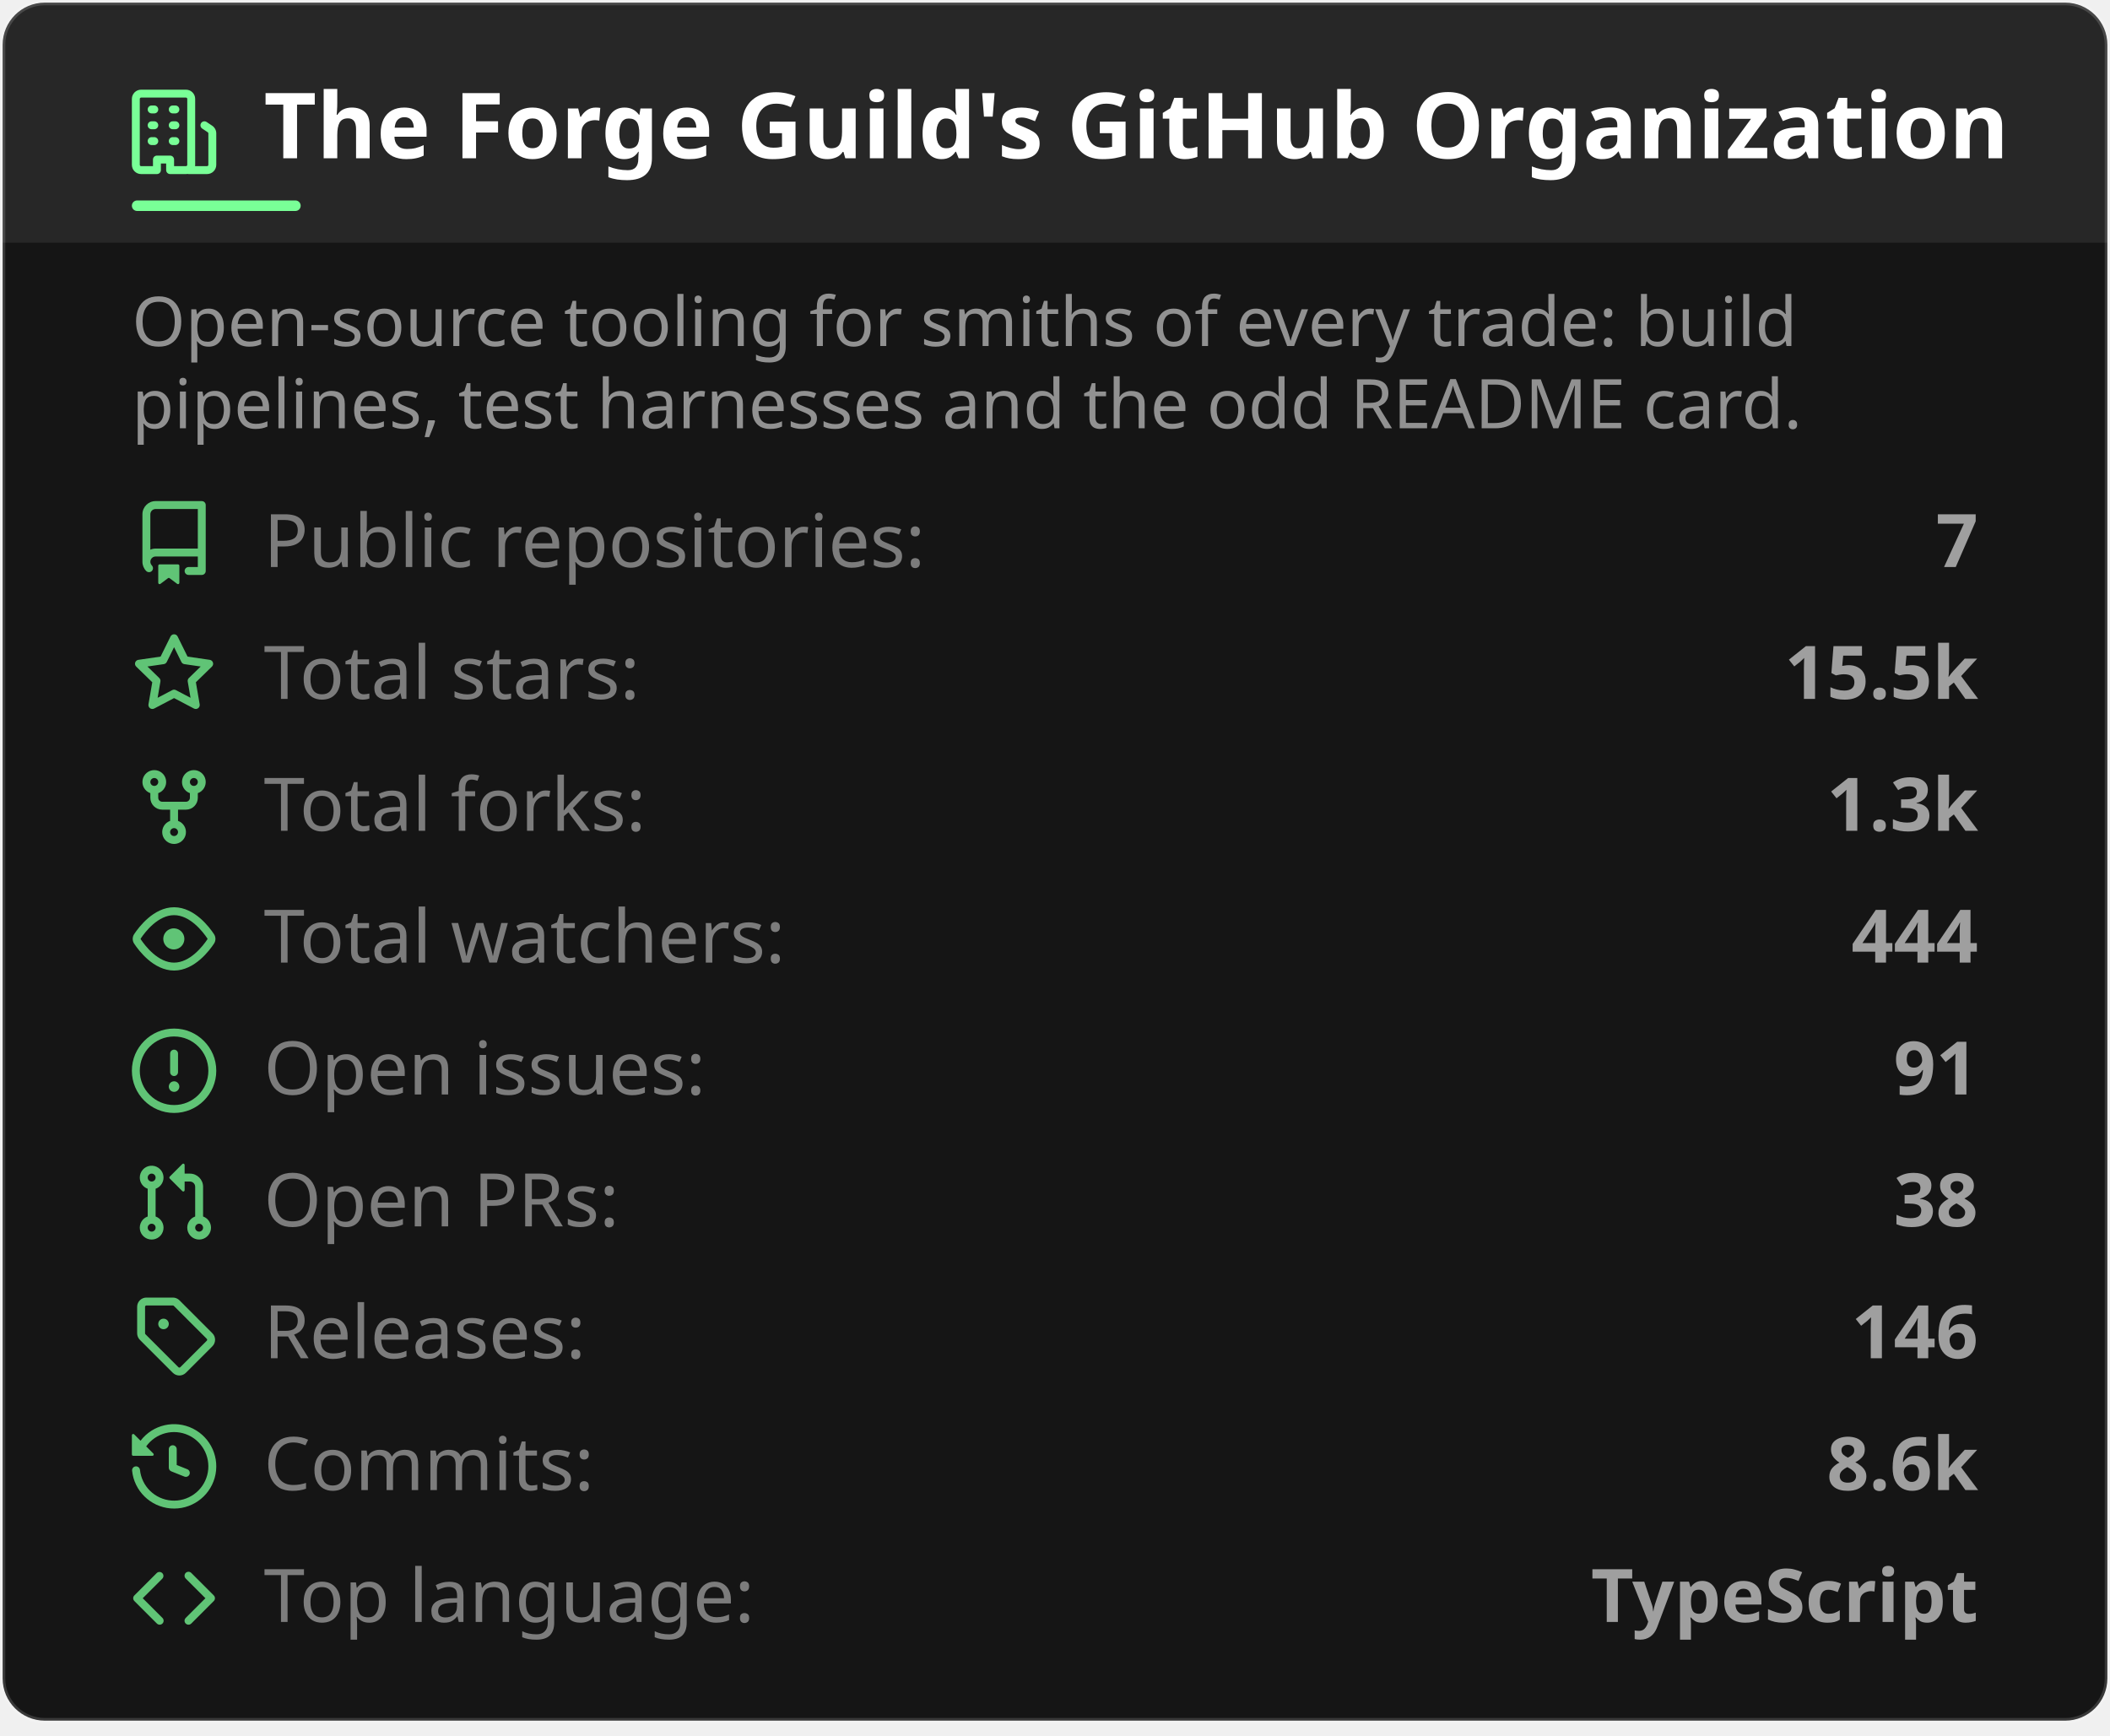
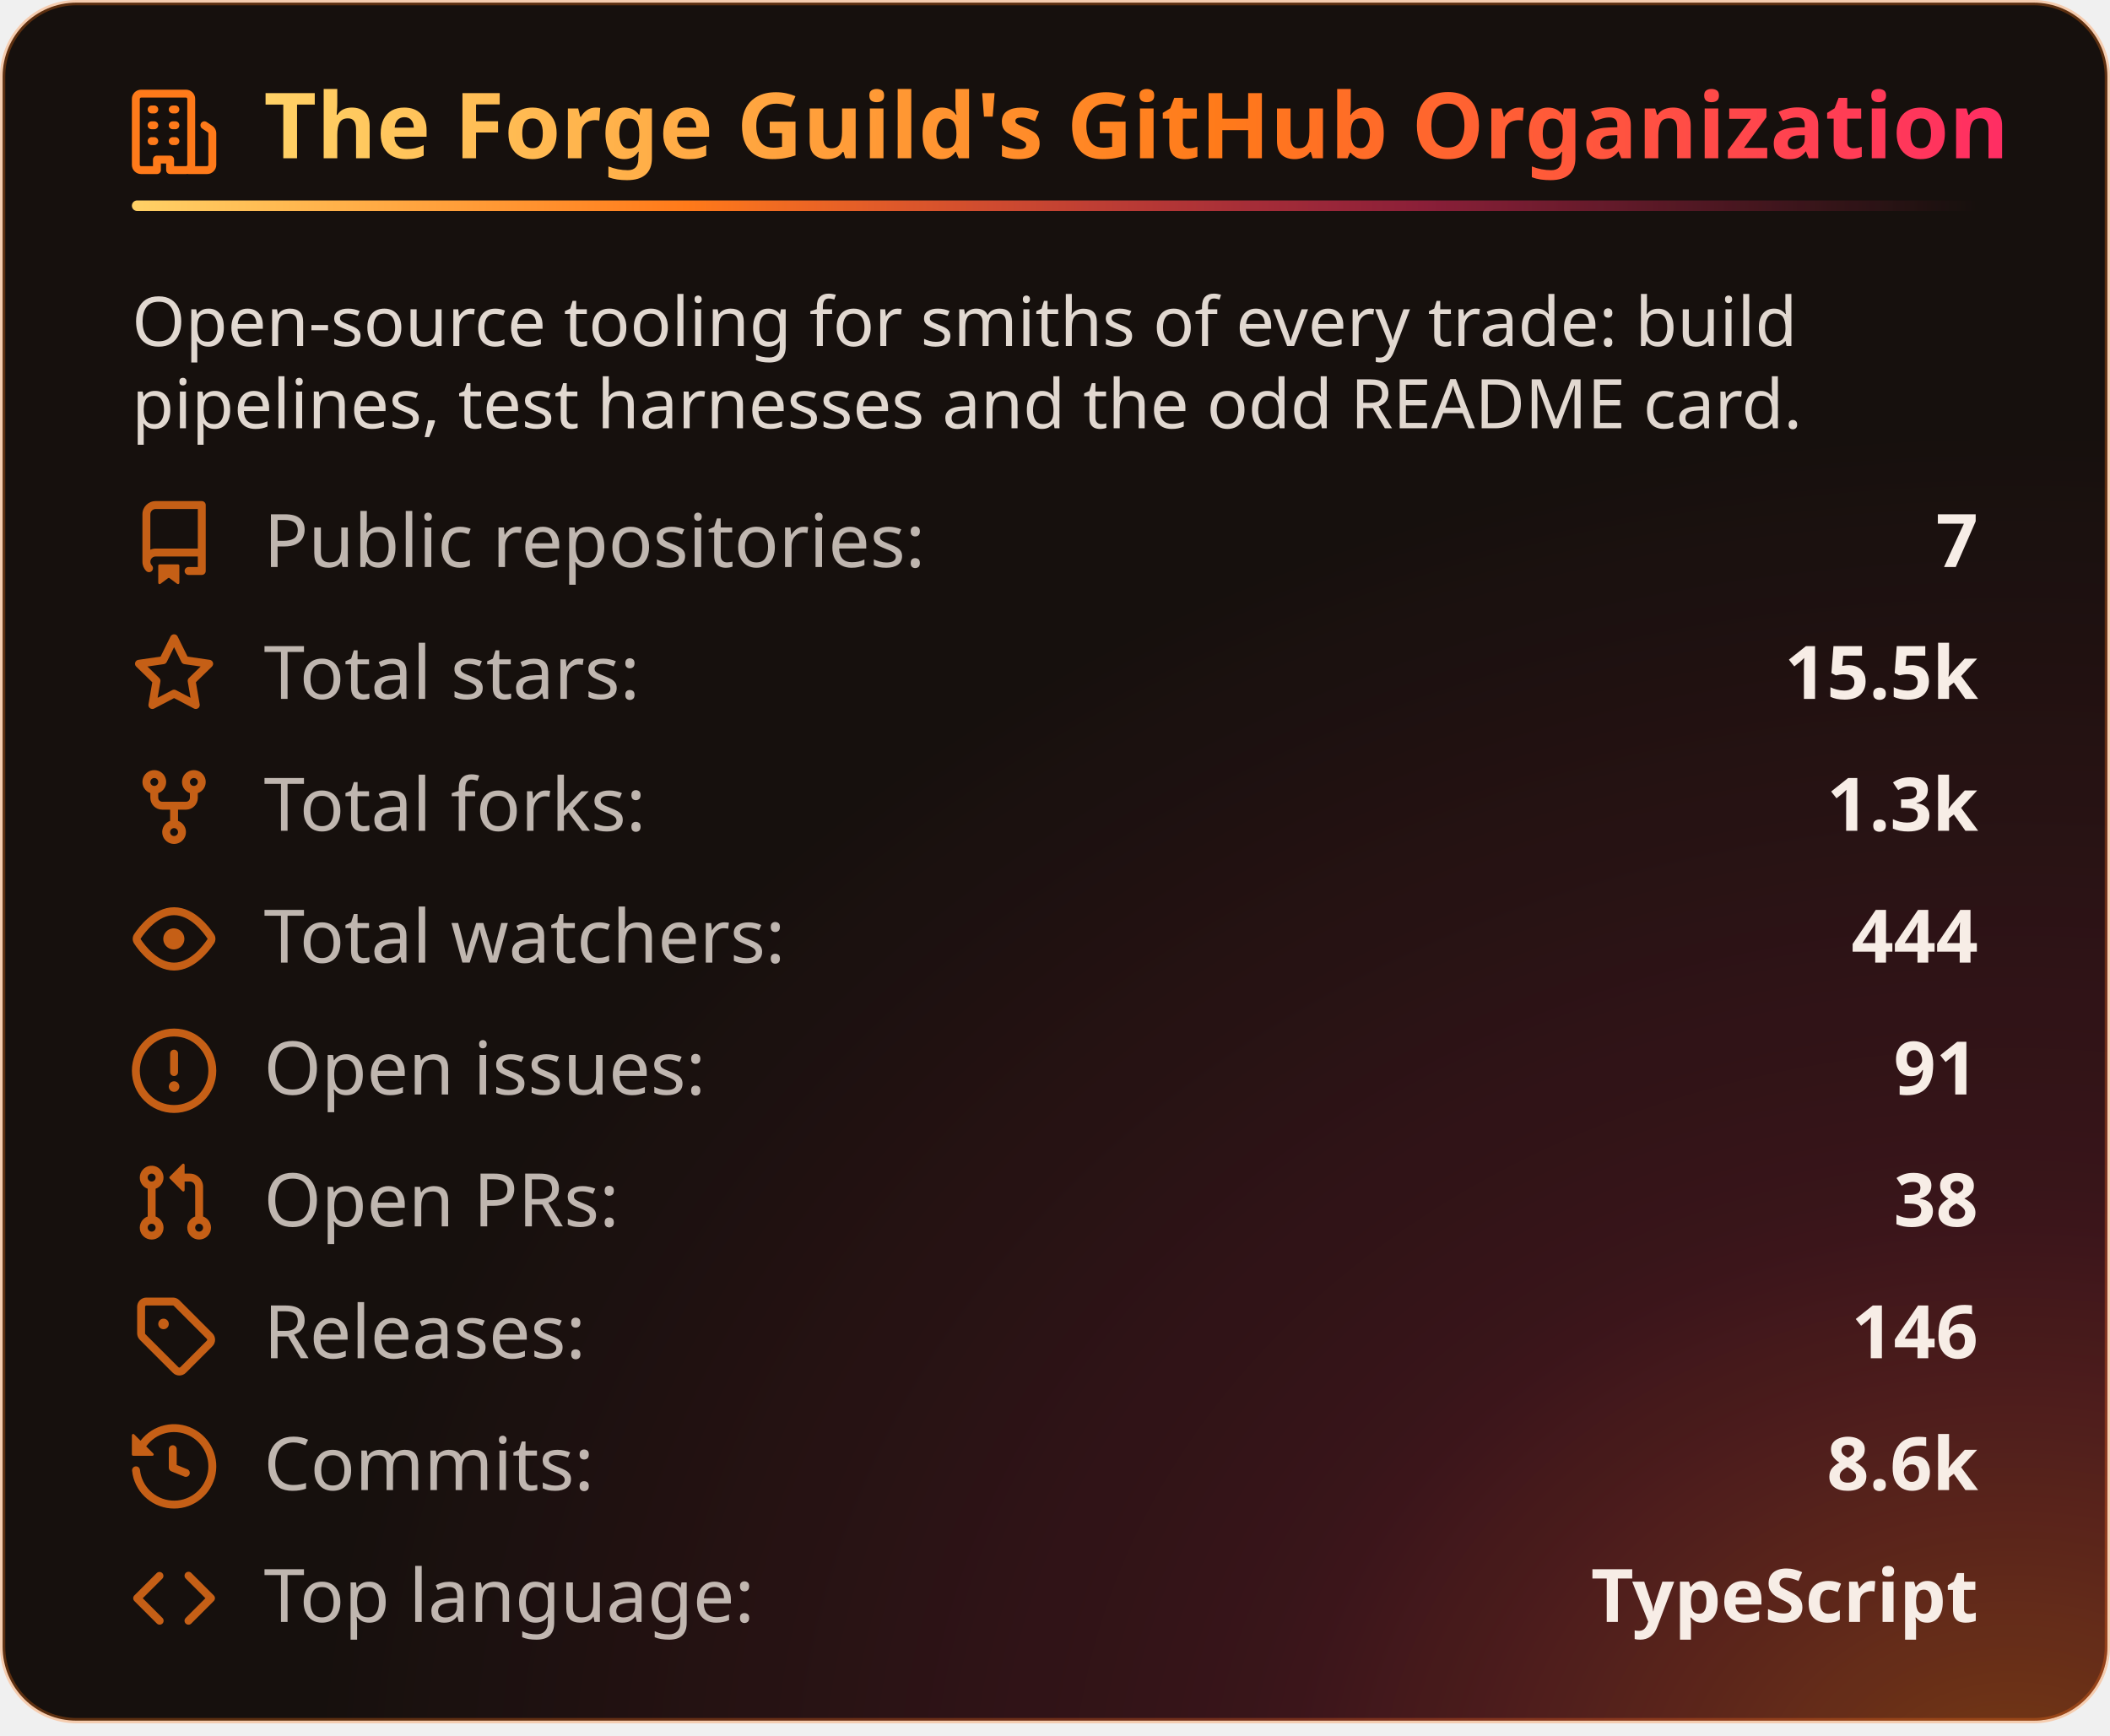
<svg xmlns="http://www.w3.org/2000/svg" width="400" height="329" viewBox="0 0 400 329" fill="none" role="img" aria-labelledby="title-id desc-id">
  <style>
    .header {
      font: 600 18px 'Segoe UI', Ubuntu, "Helvetica Neue", Sans-Serif;
-       fill: #fff;
+       fill: url(#heat);
      animation: fadeInAnimation 0.8s ease-in-out backwards;
    }
    /* The icon reads against the title rather than with it, so it keeps its own color. */
    .title-icon {
-       fill: #79ff97;
+       fill: #ff7a1a;
      animation: fadeInAnimation 0.8s ease-in-out backwards;
    }
    .title-accent {
-       fill: #79ff97;
-       animation: fadeInAnimation 0.8s ease-in-out backwards;
-     }
-     .title-band {
-       fill: #fff;
-       opacity: 0.08;
+       transform-box: fill-box;
+       transform-origin: left center;
+       animation: trailAnimation 0.9s cubic-bezier(0.2, 0.7, 0.2, 1) 0.2s backwards;
    }
    .header {
      font-size: 17.3px;
    }
    @supports(-moz-appearance: auto) {
      /* Selector detects Firefox */
      .header {
        font-size: 14.8px;
      }
    }
    .stat {
      font: 400 14px 'Segoe UI', Ubuntu, "Helvetica Neue", Sans-Serif;
-       fill: #9f9f9f;
+       fill: #f7ede6;
      font-variant-numeric: tabular-nums;
    }
    .description {
      font: 400 13px 'Segoe UI', Ubuntu, "Helvetica Neue", Sans-Serif;
-       fill: #9f9f9f;
+       fill: #f7ede6;
      opacity: 0.9;
    }
    .stagger {
      animation: fadeInAnimation 0.3s ease-in-out backwards;
    }
    .not_bold {
      font-weight: 400;
      opacity: 0.75;
    }
    .bold {
      font-weight: 600;
    }
    .icon {
-       fill: #79ff97;
+       fill: #ff7a1a;
      opacity: 0.75;
      display: block;
    }
    /* Animations */
    @keyframes scaleInAnimation {
      from {
        transform: translate(-5px, 5px) scale(0);
      }
      to {
        transform: translate(-5px, 5px) scale(1);
      }
    }
    @keyframes fadeInAnimation {
      from {
        opacity: 0;
      }
      to {
        opacity: 1;
      }
    }
+     @keyframes trailAnimation {
+       from {
+         transform: scaleX(0);
+       }
+     }
    @media (prefers-reduced-motion: reduce) {
      * {
        animation-duration: 0s !important;
        animation-delay: 0s !important;
      }
    }
  </style>
-   <rect data-testid="card-bg" class="card-bg" x="0.5" y="0.5" rx="8" height="99%" stroke="#ffffff26" width="399" fill="#151515" stroke-opacity="1" />
-   <path data-testid="title-band" class="title-band" d="M0.5 8.5a8 8 0 0 1 8 -8h383a8 8 0 0 1 8 8v37.5h-399z" />
+   <defs>
+     <linearGradient id="heat" x1="0" y1="0" x2="1" y2="0">
+       <stop offset="0" class="heat-0" stop-color="#ffd166" />
+       <stop offset="0.55" class="heat-1" stop-color="#ff7a1a" />
+       <stop offset="1" class="heat-2" stop-color="#ff2e63" />
+     </linearGradient>
+     <linearGradient id="heat-ring" x1="0" y1="1" x2="1" y2="0">
+       <stop offset="0" class="heat-0" stop-color="#ffd166" />
+       <stop offset="0.55" class="heat-1" stop-color="#ff7a1a" />
+       <stop offset="1" class="heat-2" stop-color="#ff2e63" />
+     </linearGradient>
+     <linearGradient id="heat-trail" x1="0" y1="0" x2="1" y2="0">
+       <stop offset="0" class="heat-0" stop-color="#ffd166" />
+       <stop offset="0.3" class="heat-1" stop-color="#ff7a1a" />
+       <stop offset="0.7" class="heat-2" stop-color="#ff2e63" stop-opacity="0.5" />
+       <stop offset="1" class="heat-2" stop-color="#ff2e63" stop-opacity="0" />
+     </linearGradient>
+     <radialGradient id="heat-glow" cx="0.95" cy="1.05" r="0.8">
+       <stop offset="0" class="glow-core" stop-color="#ff7a1a" stop-opacity="0.42" />
+       <stop offset="0.45" class="glow-edge" stop-color="#ff2e63" stop-opacity="0.147" />
+       <stop offset="1" class="heat-2" stop-color="#ff2e63" stop-opacity="0" />
+     </radialGradient>
+     <filter id="heat-bloom" x="-50%" y="-50%" width="200%" height="200%">
+       <feGaussianBlur stdDeviation="3.5" result="bloom" />
+       <feMerge>
+         <feMergeNode in="bloom" />
+         <feMergeNode in="SourceGraphic" />
+       </feMerge>
+     </filter>
+   </defs>
+   <rect data-testid="card-bg" class="card-bg" x="0.5" y="0.5" rx="14" height="99%" width="399" stroke="#ff7a1a4d" fill="#16100d" stroke-opacity="1" />
+   <rect data-testid="card-glow" x="0.5" y="0.5" rx="14" height="99%" width="399" fill="url(#heat-glow)" />
  <g data-testid="card-title" transform="translate(25, 30)">
    <g>
      <svg class="title-icon" x="0" y="-13" viewBox="0 0 16 16" version="1.1" width="16" height="16">
        <path d="M1.75 16A1.75 1.75 0 0 1 0 14.25V1.75C0 .784.784 0 1.75 0h8.5C11.216 0 12 .784 12 1.75v12.5c0 .085-.006.168-.018.25h2.268a.25.25 0 0 0 .25-.25V8.285a.25.25 0 0 0-.111-.208l-1.055-.703a.749.749 0 1 1 .832-1.248l1.055.703c.487.325.779.871.779 1.456v5.965A1.75 1.75 0 0 1 14.25 16h-3.5a.766.766 0 0 1-.197-.026c-.099.017-.2.026-.303.026h-3a.75.75 0 0 1-.75-.75V14h-1v1.25a.75.75 0 0 1-.75.75Zm-.25-1.75c0 .138.112.25.25.25H4v-1.25a.75.75 0 0 1 .75-.75h2.5a.75.75 0 0 1 .75.75v1.25h2.25a.25.25 0 0 0 .25-.25V1.75a.25.25 0 0 0-.25-.25h-8.5a.25.25 0 0 0-.25.25ZM3.75 6h.5a.75.75 0 0 1 0 1.5h-.5a.75.75 0 0 1 0-1.5ZM3 3.75A.75.75 0 0 1 3.75 3h.5a.75.75 0 0 1 0 1.5h-.5A.75.75 0 0 1 3 3.75Zm4 3A.75.75 0 0 1 7.75 6h.5a.75.75 0 0 1 0 1.5h-.5A.75.75 0 0 1 7 6.75ZM7.75 3h.5a.75.75 0 0 1 0 1.5h-.5a.75.75 0 0 1 0-1.5ZM3 9.75A.75.75 0 0 1 3.75 9h.5a.75.75 0 0 1 0 1.5h-.5A.75.75 0 0 1 3 9.75ZM7.75 9h.5a.75.75 0 0 1 0 1.5h-.5a.75.75 0 0 1 0-1.5Z" />
      </svg>
    </g>
    <g transform="translate(25, 0)">
      <text x="0" y="0" class="header" data-testid="header">The Forge Guild's GitHub Organization</text>
    </g>
-     <rect data-testid="title-accent" class="title-accent" x="0" y="8" width="32" height="2" rx="1" />
+     <rect data-testid="title-accent" class="title-accent" x="0" y="8" width="350" height="2" rx="1" fill="url(#heat-trail)" />
  </g>
  <g data-testid="main-card-body" transform="translate(0, 55)">
    <text class="description" data-testid="description" x="25" y="-5">
      <tspan dy="1.2em" x="25">Open-source tooling for smiths of every trade: build</tspan>
      <tspan dy="1.2em" x="25">pipelines, test harnesses and the odd README card.</tspan>
    </text>
    <g transform="translate(0, 40)">
      <g>
        <g class="stagger" style="animation-delay: 120ms" transform="translate(25, 0)">
          <svg data-testid="icon" class="icon" viewBox="0 0 16 16" version="1.1" width="16" height="16">
            <path fill-rule="evenodd" d="M2 2.5A2.5 2.5 0 014.5 0h8.75a.75.75 0 01.75.75v12.5a.75.75 0 01-.75.75h-2.5a.75.75 0 110-1.5h1.75v-2h-8a1 1 0 00-.714 1.7.75.75 0 01-1.072 1.05A2.495 2.495 0 012 11.5v-9zm10.5-1V9h-8c-.356 0-.694.074-1 .208V2.5a1 1 0 011-1h8zM5 12.25v3.25a.25.25 0 00.4.2l1.45-1.087a.25.25 0 01.3 0L8.6 15.7a.25.25 0 00.4-.2v-3.25a.25.25 0 00-.25-.25h-3.5a.25.25 0 00-.25.25z" />
          </svg>
          <text class="stat not_bold" x="25" y="12.5">Public repositories:</text>
          <text class="stat bold" x="350" text-anchor="end" y="12.5" data-testid="repos">7</text>
        </g>
      </g>
      <g transform="translate(0, 25)">
        <g class="stagger" style="animation-delay: 160ms" transform="translate(25, 0)">
          <svg data-testid="icon" class="icon" viewBox="0 0 16 16" version="1.1" width="16" height="16">
            <path fill-rule="evenodd" d="M8 .25a.75.75 0 01.673.418l1.882 3.815 4.21.612a.75.75 0 01.416 1.279l-3.046 2.97.719 4.192a.75.75 0 01-1.088.791L8 12.347l-3.766 1.98a.75.75 0 01-1.088-.79l.72-4.194L.818 6.374a.75.75 0 01.416-1.28l4.21-.611L7.327.668A.75.75 0 018 .25zm0 2.445L6.615 5.5a.75.75 0 01-.564.41l-3.097.45 2.24 2.184a.75.75 0 01.216.664l-.528 3.084 2.769-1.456a.75.75 0 01.698 0l2.77 1.456-.53-3.084a.75.75 0 01.216-.664l2.24-2.183-3.096-.45a.75.75 0 01-.564-.41L8 2.694v.001z" />
          </svg>
          <text class="stat not_bold" x="25" y="12.5">Total stars:</text>
          <text class="stat bold" x="350" text-anchor="end" y="12.5" data-testid="stars">15.5k</text>
        </g>
      </g>
      <g transform="translate(0, 50)">
        <g class="stagger" style="animation-delay: 200ms" transform="translate(25, 0)">
          <svg data-testid="icon" class="icon" viewBox="0 0 16 16" version="1.1" width="16" height="16">
            <path fill-rule="evenodd" d="M5 3.25a.75.75 0 11-1.5 0 .75.75 0 011.5 0zm0 2.122a2.25 2.25 0 10-1.5 0v.878A2.25 2.25 0 005.75 8.5h1.5v2.128a2.251 2.251 0 101.5 0V8.5h1.5a2.25 2.25 0 002.25-2.25v-.878a2.25 2.25 0 10-1.5 0v.878a.75.75 0 01-.75.75h-4.5A.75.75 0 015 6.25v-.878zm3.75 7.378a.75.75 0 11-1.5 0 .75.75 0 011.5 0zm3-8.75a.75.75 0 100-1.5.75.75 0 000 1.5z" />
          </svg>
          <text class="stat not_bold" x="25" y="12.5">Total forks:</text>
          <text class="stat bold" x="350" text-anchor="end" y="12.5" data-testid="forks">1.3k</text>
        </g>
      </g>
      <g transform="translate(0, 75)">
        <g class="stagger" style="animation-delay: 240ms" transform="translate(25, 0)">
          <svg data-testid="icon" class="icon" viewBox="0 0 16 16" version="1.1" width="16" height="16">
            <path fill-rule="evenodd" d="M8 2c1.981 0 3.671.992 4.933 2.078 1.27 1.091 2.187 2.345 2.637 3.023a1.62 1.62 0 0 1 0 1.798c-.45.678-1.367 1.932-2.637 3.023C11.67 13.008 9.981 14 8 14c-1.981 0-3.671-.992-4.933-2.078C1.797 10.83.88 9.576.43 8.898a1.62 1.62 0 0 1 0-1.798c.45-.677 1.367-1.931 2.637-3.022C4.33 2.992 6.019 2 8 2ZM1.679 7.932a.12.12 0 0 0 0 .136c.411.622 1.241 1.75 2.366 2.717C5.176 11.758 6.527 12.5 8 12.5c1.473 0 2.825-.742 3.955-1.715 1.124-.967 1.954-2.096 2.366-2.717a.12.12 0 0 0 0-.136c-.412-.621-1.242-1.75-2.366-2.717C10.824 4.242 9.473 3.5 8 3.5c-1.473 0-2.825.742-3.955 1.715-1.124.967-1.954 2.096-2.366 2.717ZM8 10a2 2 0 1 1-.001-3.999A2 2 0 0 1 8 10Z" />
          </svg>
          <text class="stat not_bold" x="25" y="12.5">Total watchers:</text>
          <text class="stat bold" x="350" text-anchor="end" y="12.5" data-testid="watchers">444</text>
        </g>
      </g>
      <g transform="translate(0, 100)">
        <g class="stagger" style="animation-delay: 280ms" transform="translate(25, 0)">
          <svg data-testid="icon" class="icon" viewBox="0 0 16 16" version="1.1" width="16" height="16">
            <path fill-rule="evenodd" d="M8 1.5a6.5 6.5 0 100 13 6.5 6.5 0 000-13zM0 8a8 8 0 1116 0A8 8 0 010 8zm9 3a1 1 0 11-2 0 1 1 0 012 0zm-.25-6.25a.75.75 0 00-1.5 0v3.5a.75.75 0 001.5 0v-3.5z" />
          </svg>
          <text class="stat not_bold" x="25" y="12.5">Open issues:</text>
          <text class="stat bold" x="350" text-anchor="end" y="12.5" data-testid="open_issues">91</text>
        </g>
      </g>
      <g transform="translate(0, 125)">
        <g class="stagger" style="animation-delay: 320ms" transform="translate(25, 0)">
          <svg data-testid="icon" class="icon" viewBox="0 0 16 16" version="1.1" width="16" height="16">
            <path fill-rule="evenodd" d="M7.177 3.073L9.573.677A.25.25 0 0110 .854v4.792a.25.25 0 01-.427.177L7.177 3.427a.25.25 0 010-.354zM3.75 2.5a.75.75 0 100 1.5.75.75 0 000-1.5zm-2.25.75a2.25 2.25 0 113 2.122v5.256a2.251 2.251 0 11-1.5 0V5.372A2.25 2.25 0 011.5 3.25zM11 2.5h-1V4h1a1 1 0 011 1v5.628a2.251 2.251 0 101.5 0V5A2.5 2.5 0 0011 2.5zm1 10.25a.75.75 0 111.5 0 .75.75 0 01-1.5 0zM3.75 12a.75.75 0 100 1.5.75.75 0 000-1.5z" />
          </svg>
          <text class="stat not_bold" x="25" y="12.5">Open PRs:</text>
          <text class="stat bold" x="350" text-anchor="end" y="12.5" data-testid="open_prs">38</text>
        </g>
      </g>
      <g transform="translate(0, 150)">
        <g class="stagger" style="animation-delay: 360ms" transform="translate(25, 0)">
          <svg data-testid="icon" class="icon" viewBox="0 0 16 16" version="1.1" width="16" height="16">
            <path d="M1 7.775V2.75C1 1.784 1.784 1 2.75 1h5.025c.464 0 .91.184 1.238.513l6.25 6.25a1.75 1.75 0 0 1 0 2.474l-5.026 5.026a1.75 1.75 0 0 1-2.474 0l-6.25-6.25A1.752 1.752 0 0 1 1 7.775Zm1.5 0c0 .066.026.13.073.177l6.25 6.25a.25.25 0 0 0 .354 0l5.025-5.025a.25.25 0 0 0 0-.354l-6.25-6.25a.25.25 0 0 0-.177-.073H2.75a.25.25 0 0 0-.25.25ZM6 5a1 1 0 1 1 0 2 1 1 0 0 1 0-2Z" />
          </svg>
          <text class="stat not_bold" x="25" y="12.5">Releases:</text>
          <text class="stat bold" x="350" text-anchor="end" y="12.5" data-testid="releases">146</text>
        </g>
      </g>
      <g transform="translate(0, 175)">
        <g class="stagger" style="animation-delay: 400ms" transform="translate(25, 0)">
          <svg data-testid="icon" class="icon" viewBox="0 0 16 16" version="1.1" width="16" height="16">
            <path fill-rule="evenodd" d="M1.643 3.143L.427 1.927A.25.25 0 000 2.104V5.75c0 .138.112.25.25.25h3.646a.25.25 0 00.177-.427L2.715 4.215a6.5 6.5 0 11-1.18 4.458.75.75 0 10-1.493.154 8.001 8.001 0 101.6-5.684zM7.75 4a.75.75 0 01.75.75v2.992l2.028.812a.75.75 0 01-.557 1.392l-2.5-1A.75.75 0 017 8.25v-3.5A.75.75 0 017.75 4z" />
          </svg>
          <text class="stat not_bold" x="25" y="12.5">Commits:</text>
          <text class="stat bold" x="350" text-anchor="end" y="12.5" data-testid="commits">8.6k</text>
        </g>
      </g>
      <g transform="translate(0, 200)">
        <g class="stagger" style="animation-delay: 440ms" transform="translate(25, 0)">
          <svg data-testid="icon" class="icon" viewBox="0 0 16 16" version="1.1" width="16" height="16">
            <path d="M4.72 3.22a.75.75 0 0 1 1.06 1.06L2.06 8l3.72 3.72a.75.75 0 1 1-1.06 1.06L.47 8.53a.75.75 0 0 1 0-1.06Zm6.56 0a.75.75 0 1 0-1.06 1.06L13.94 8l-3.72 3.72a.75.75 0 1 0 1.06 1.06l4.25-4.25a.75.75 0 0 0 0-1.06Z" />
          </svg>
          <text class="stat not_bold" x="25" y="12.5">Top language:</text>
          <text class="stat bold" x="350" text-anchor="end" y="12.5" data-testid="top_language">TypeScript</text>
        </g>
      </g>
    </g>
  </g>
</svg>
